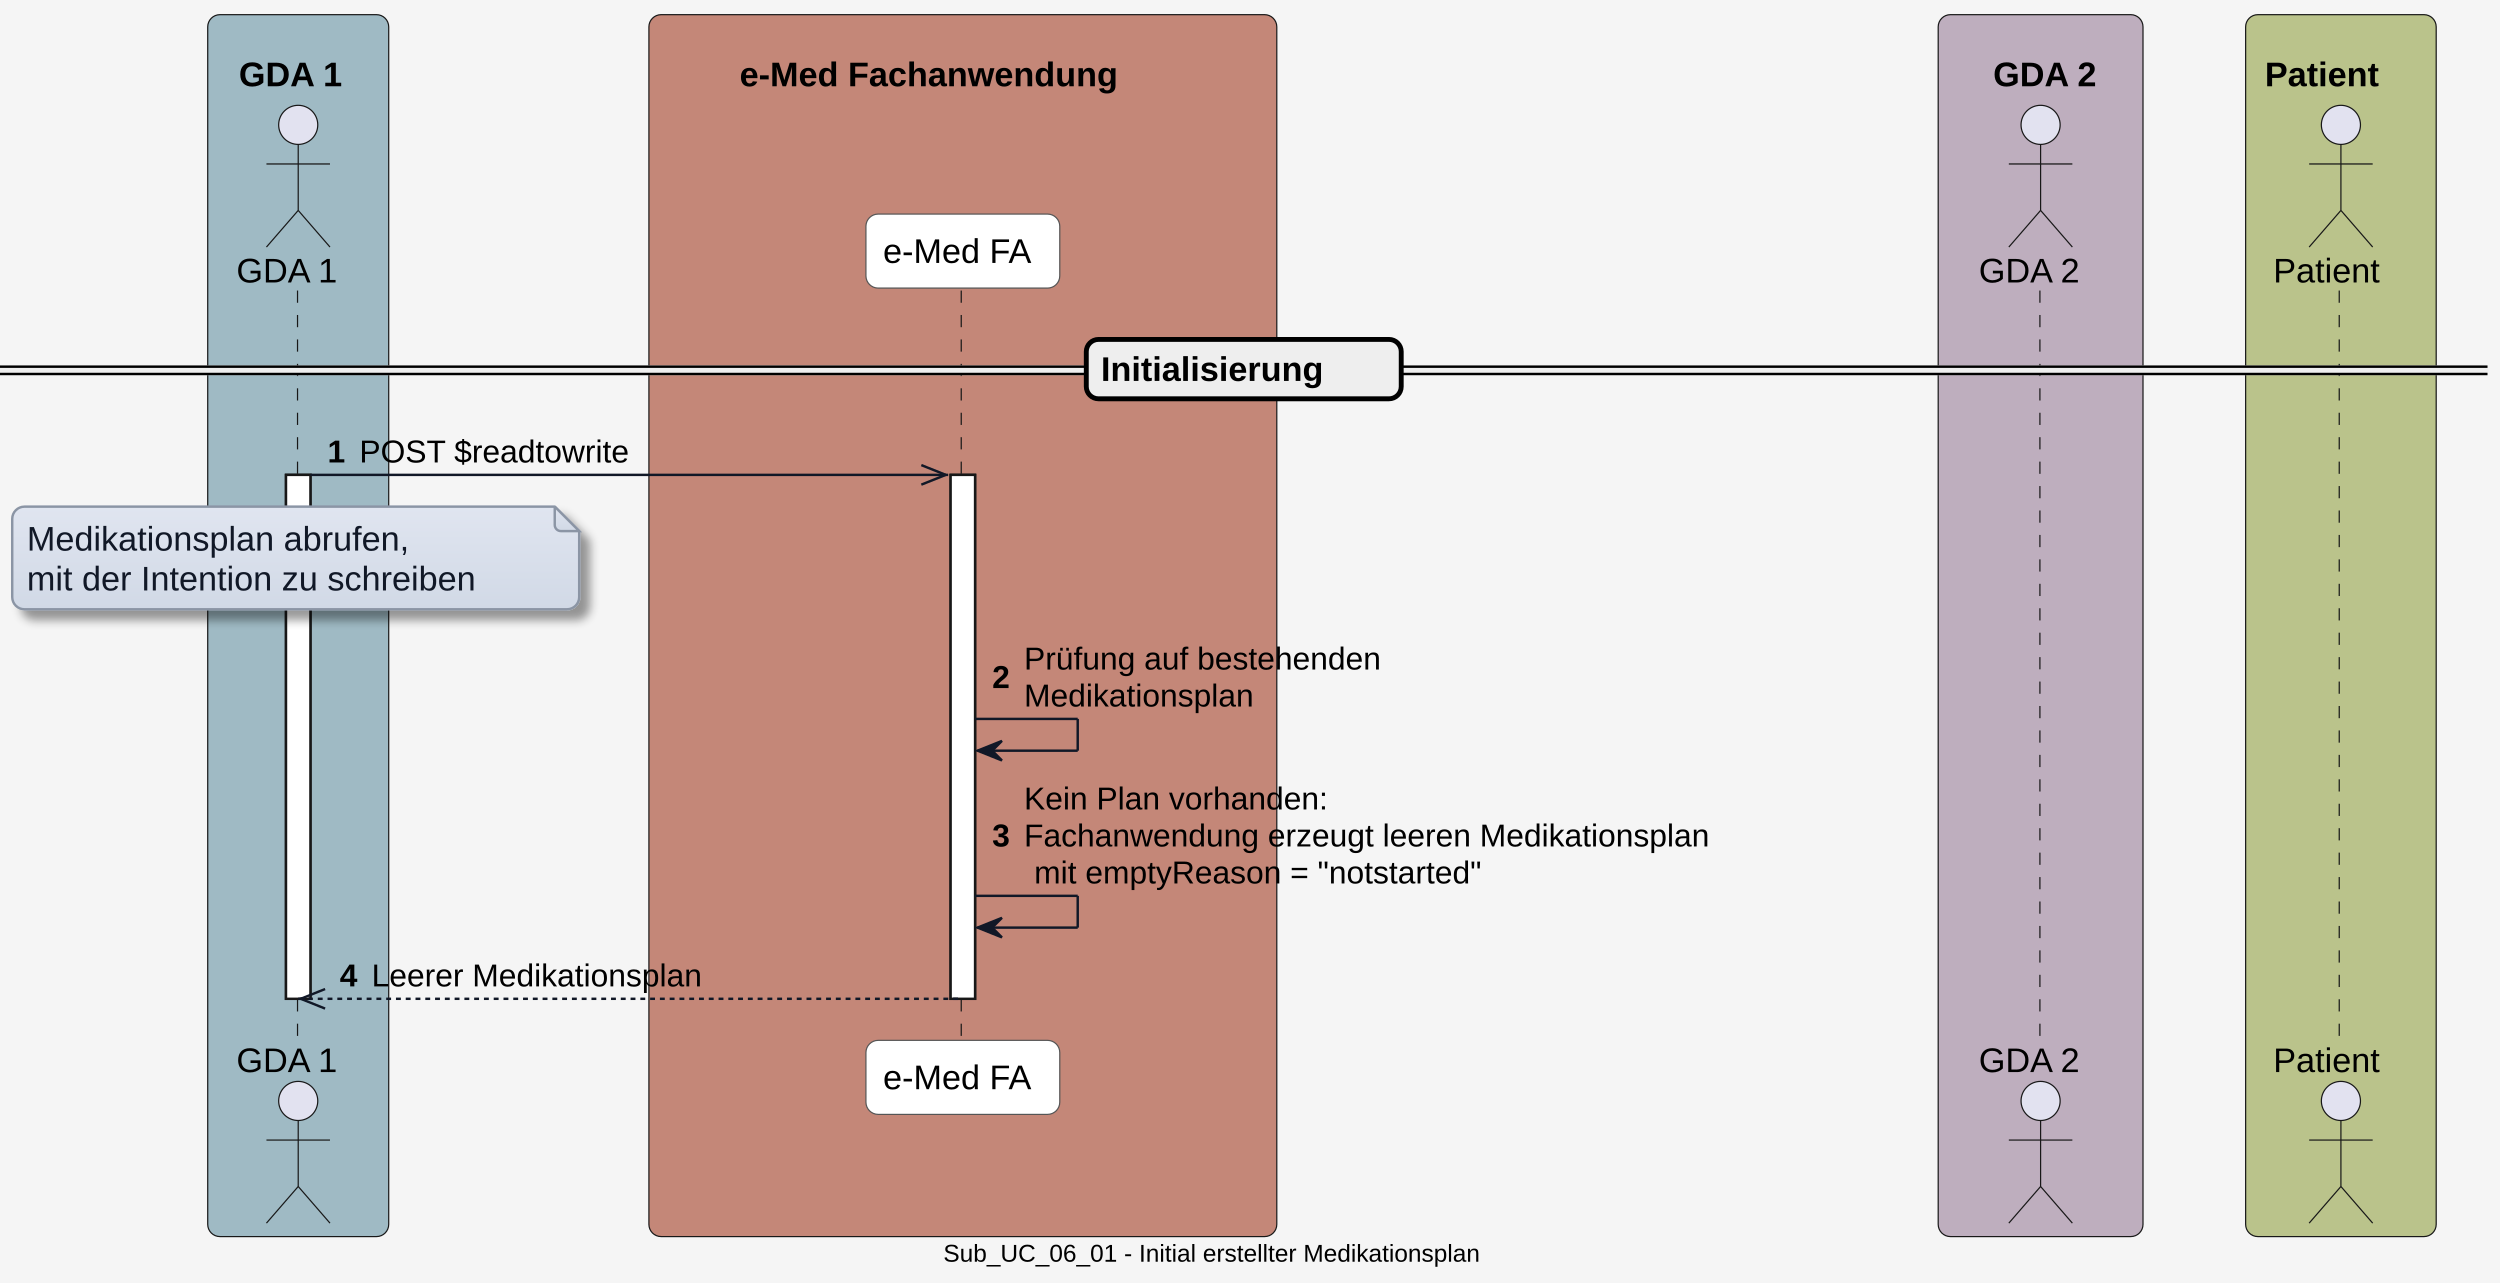
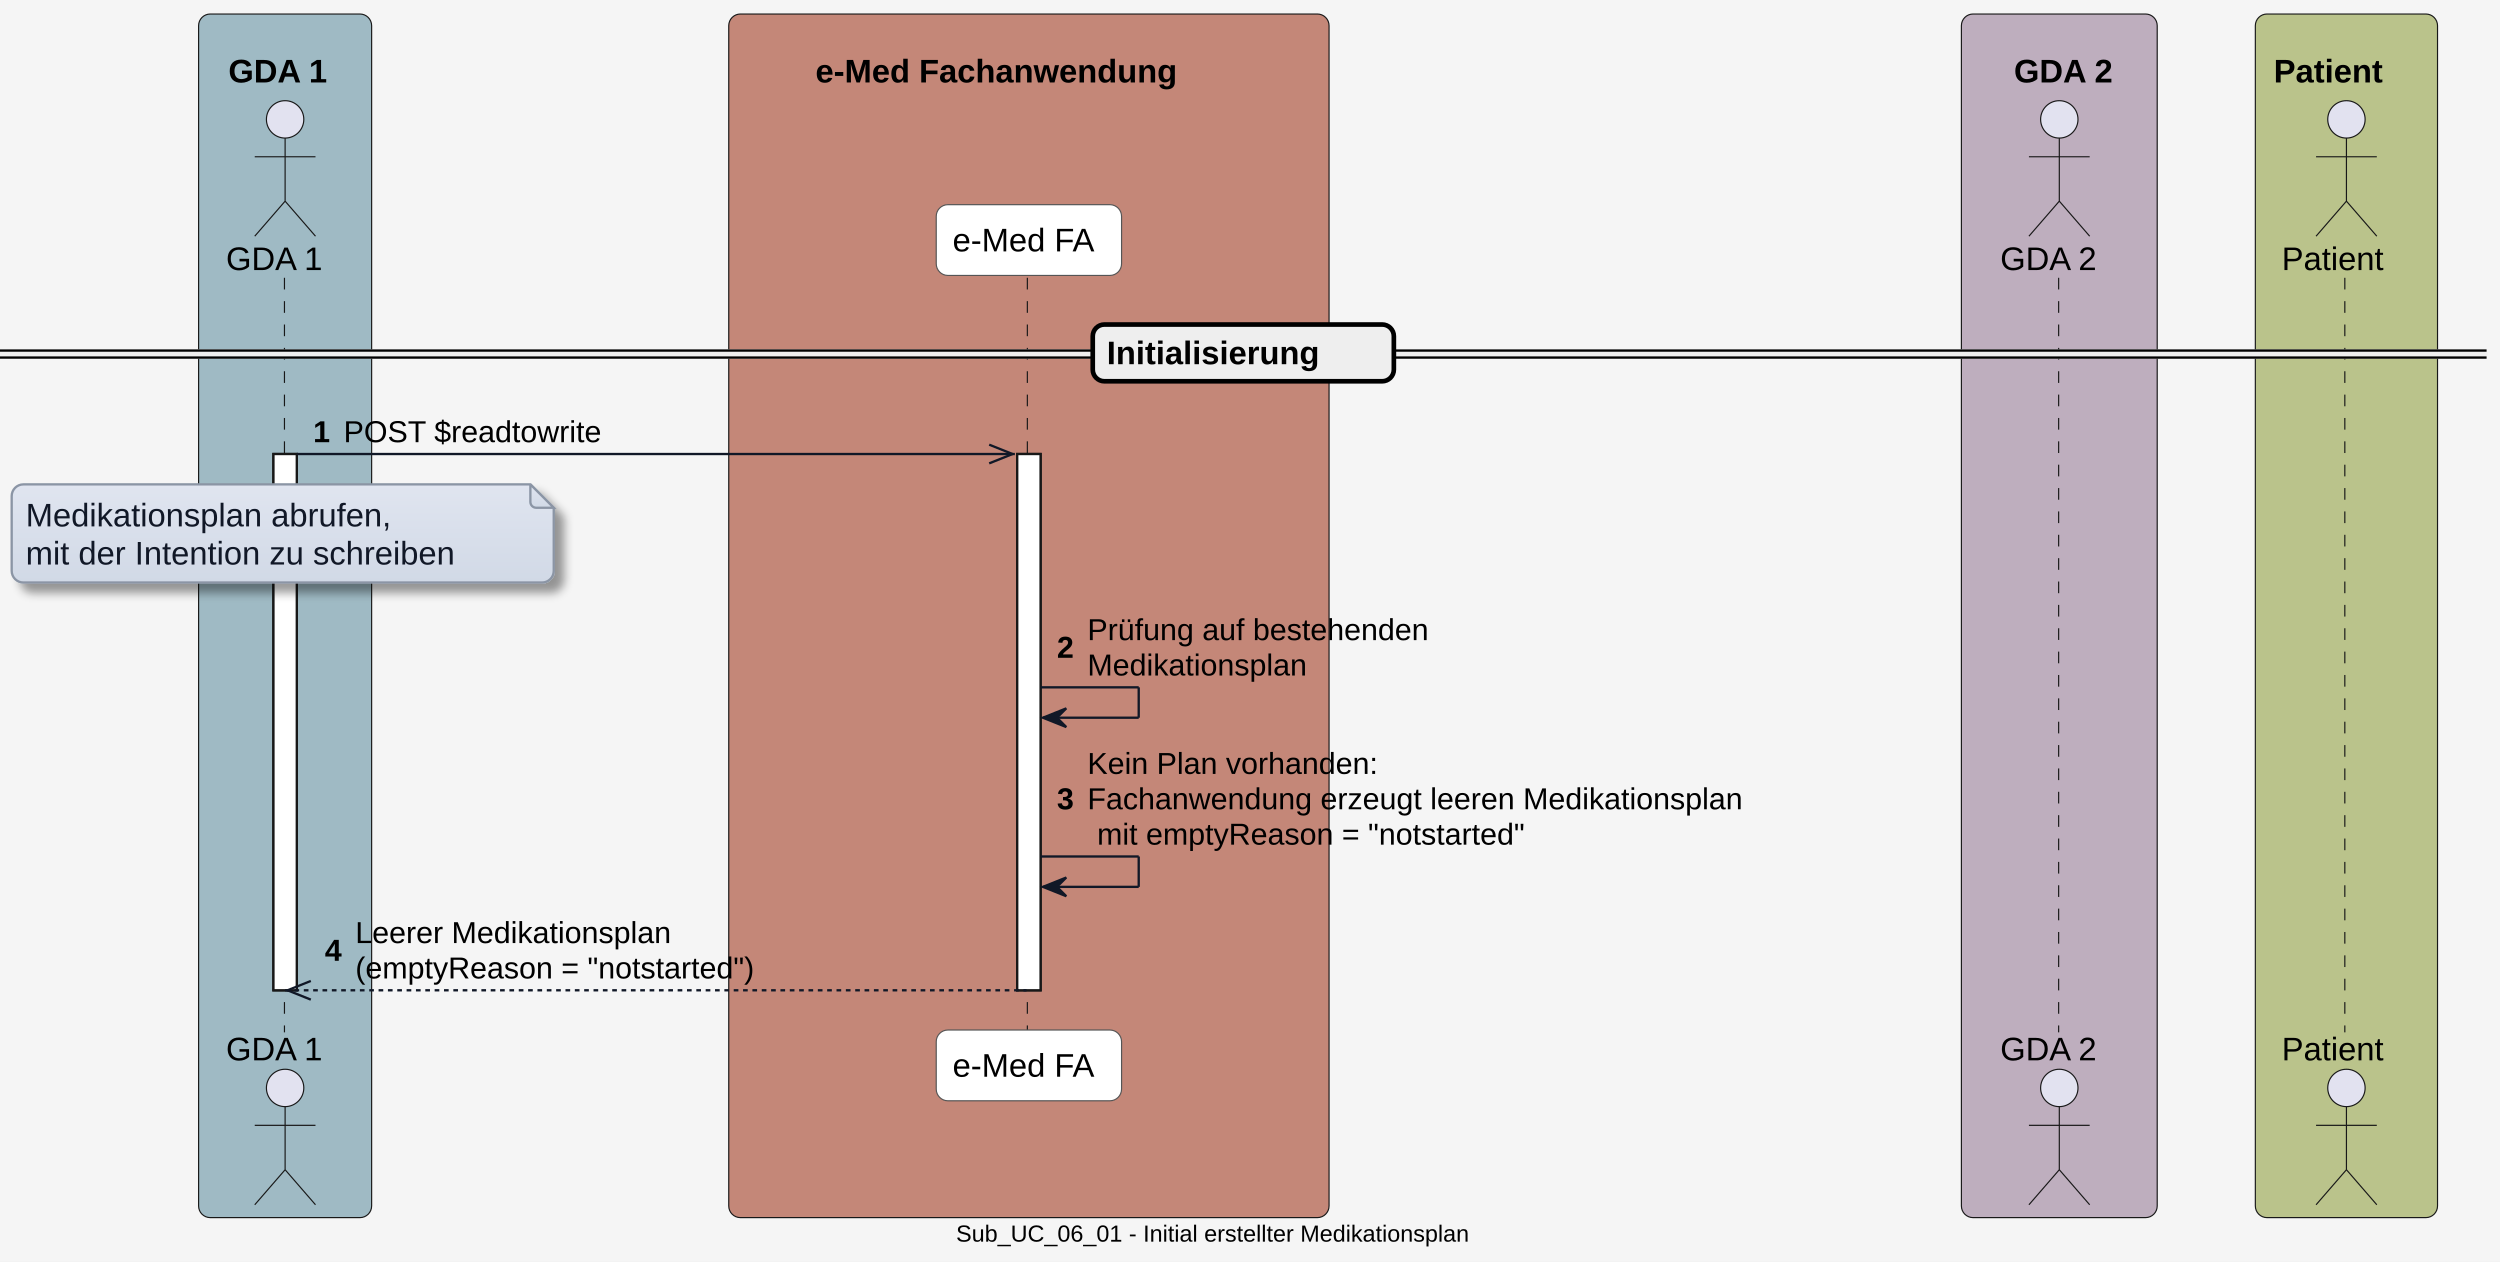
- <svg xmlns="http://www.w3.org/2000/svg" contentStyleType="text/css" data-diagram-type="SEQUENCE" height="525px" preserveAspectRatio="none" style="width:1023px;height:525px;background:#F5F5F5;" version="1.1" viewBox="0 0 1023 525" width="1023px" zoomAndPan="magnify">
+ <svg xmlns="http://www.w3.org/2000/svg" contentStyleType="text/css" data-diagram-type="SEQUENCE" height="540px" preserveAspectRatio="none" style="width:1070px;height:540px;background:#F5F5F5;" version="1.1" viewBox="0 0 1070 540" width="1070px" zoomAndPan="magnify">
  <defs>
-     <linearGradient id="g1avxyw1eazzgj0" x1="50%" x2="50%" y1="0%" y2="100%">
+     <linearGradient id="gkcwn3kpbress0" x1="50%" x2="50%" y1="0%" y2="100%">
      <stop offset="0%" stop-color="#E0E5F0" />
      <stop offset="100%" stop-color="#D1D9E6" />
    </linearGradient>
-     <filter height="300%" id="f1avxyw1eazzgj" width="300%" x="-1" y="-1">
+     <filter height="300%" id="fkcwn3kpbress" width="300%" x="-1" y="-1">
      <feGaussianBlur result="blurOut" stdDeviation="2" />
      <feColorMatrix in="blurOut" result="blurOut2" type="matrix" values="0 0 0 0 0 0 0 0 0 0 0 0 0 0 0 0 0 0 .4 0" />
      <feOffset dx="4" dy="4" in="blurOut2" result="blurOut3" />
      <feBlend in="SourceGraphic" in2="blurOut3" mode="normal" />
    </filter>
  </defs>
  <g>
-     <rect fill="#F5F5F5" height="525" style="stroke:none;stroke-width:1;" width="1023" x="0" y="0" />
-     <rect fill="#9FBAC4" height="500.008" rx="5" ry="5" style="stroke:#181818;stroke-width:0.5;" width="74.059" x="85" y="6" />
+     <rect fill="#F5F5F5" height="540" style="stroke:none;stroke-width:1;" width="1070" x="0" y="0" />
+     <rect fill="#9FBAC4" height="515.141" rx="5" ry="5" style="stroke:#181818;stroke-width:0.5;" width="74.059" x="85" y="6" />
    <text fill="#000000" font-family="'Arial'" font-size="14" font-weight="700" lengthAdjust="spacing" textLength="4.874" x="88" y="18.995"> </text>
    <text fill="#000000" font-family="'Arial'" font-size="14" font-weight="700" lengthAdjust="spacing" textLength="48.562" x="97.748" y="35.292">GDA 1</text>
-     <rect fill="#C48778" height="500.008" rx="5" ry="5" style="stroke:#181818;stroke-width:0.5;" width="256.927" x="265.536" y="6" />
-     <text fill="#000000" font-family="'Arial'" font-size="14" font-weight="700" lengthAdjust="spacing" textLength="4.874" x="268.536" y="18.995"> </text>
-     <text fill="#000000" font-family="'Arial'" font-size="14" font-weight="700" lengthAdjust="spacing" textLength="182.69" x="302.654" y="35.292">e-Med Fachanwendung</text>
-     <rect fill="#BEAEBE" height="500.008" rx="5" ry="5" style="stroke:#181818;stroke-width:0.5;" width="83.807" x="793.109" y="6" />
-     <text fill="#000000" font-family="'Arial'" font-size="14" font-weight="700" lengthAdjust="spacing" textLength="4.874" x="796.109" y="18.995"> </text>
-     <text fill="#000000" font-family="'Arial'" font-size="14" font-weight="700" lengthAdjust="spacing" textLength="48.562" x="815.605" y="35.292">GDA 2</text>
-     <rect fill="#BAC38B" height="500.008" rx="5" ry="5" style="stroke:#181818;stroke-width:0.5;" width="77.976" x="918.915" y="6" />
-     <text fill="#000000" font-family="'Arial'" font-size="14" font-weight="700" lengthAdjust="spacing" textLength="4.874" x="921.915" y="18.995"> </text>
-     <text fill="#000000" font-family="'Arial'" font-size="14" font-weight="700" lengthAdjust="spacing" textLength="57.353" x="926.79" y="35.292">Patient</text>
+     <rect fill="#C48778" height="515.141" rx="5" ry="5" style="stroke:#181818;stroke-width:0.5;" width="256.927" x="311.905" y="6" />
+     <text fill="#000000" font-family="'Arial'" font-size="14" font-weight="700" lengthAdjust="spacing" textLength="4.874" x="314.905" y="18.995"> </text>
+     <text fill="#000000" font-family="'Arial'" font-size="14" font-weight="700" lengthAdjust="spacing" textLength="182.69" x="349.023" y="35.292">e-Med Fachanwendung</text>
+     <rect fill="#BEAEBE" height="515.141" rx="5" ry="5" style="stroke:#181818;stroke-width:0.5;" width="83.807" x="839.479" y="6" />
+     <text fill="#000000" font-family="'Arial'" font-size="14" font-weight="700" lengthAdjust="spacing" textLength="4.874" x="842.479" y="18.995"> </text>
+     <text fill="#000000" font-family="'Arial'" font-size="14" font-weight="700" lengthAdjust="spacing" textLength="48.562" x="861.975" y="35.292">GDA 2</text>
+     <rect fill="#BAC38B" height="515.141" rx="5" ry="5" style="stroke:#181818;stroke-width:0.5;" width="77.976" x="965.285" y="6" />
+     <text fill="#000000" font-family="'Arial'" font-size="14" font-weight="700" lengthAdjust="spacing" textLength="4.874" x="968.285" y="18.995"> </text>
+     <text fill="#000000" font-family="'Arial'" font-size="14" font-weight="700" lengthAdjust="spacing" textLength="57.353" x="973.159" y="35.292">Patient</text>
    <g>
-       <rect fill="#FFFFFF" height="214.391" style="stroke:#181818;stroke-width:1;" width="10" x="117.029" y="194.32" />
+       <rect fill="#FFFFFF" height="229.523" style="stroke:#181818;stroke-width:1;" width="10" x="117.029" y="194.32" />
    </g>
    <g>
-       <rect fill="#FFFFFF" height="214.391" style="stroke:#181818;stroke-width:1;" width="10" x="388.999" y="194.32" />
+       <rect fill="#FFFFFF" height="229.523" style="stroke:#181818;stroke-width:1;" width="10" x="435.369" y="194.32" />
    </g>
    <g class="participant-lifeline" data-entity-uid="part1" data-qualified-name="GDA_1" data-source-line="41" id="part1-lifeline">
      <g>
-         <rect fill="#000000" fill-opacity="0" height="307.82" width="8" x="118.029" y="118.891" />
-         <line style="stroke:#181818;stroke-width:0.5;stroke-dasharray:5,5;" x1="121.748" x2="121.748" y1="118.891" y2="426.711" />
+         <rect fill="#000000" fill-opacity="0" height="322.953" width="8" x="118.029" y="118.891" />
+         <line style="stroke:#181818;stroke-width:0.5;stroke-dasharray:5,5;" x1="121.748" x2="121.748" y1="118.891" y2="441.844" />
      </g>
    </g>
    <g class="participant-lifeline" data-entity-uid="part2" data-qualified-name="eMed_FA" data-source-line="45" id="part2-lifeline">
      <g>
-         <rect fill="#000000" fill-opacity="0" height="307.82" width="8" x="389.999" y="118.891" />
-         <line style="stroke:#181818;stroke-width:0.5;stroke-dasharray:5,5;" x1="393.337" x2="393.337" y1="118.891" y2="426.711" />
+         <rect fill="#000000" fill-opacity="0" height="322.953" width="8" x="436.369" y="118.891" />
+         <line style="stroke:#181818;stroke-width:0.5;stroke-dasharray:5,5;" x1="439.707" x2="439.707" y1="118.891" y2="441.844" />
      </g>
    </g>
    <g class="participant-lifeline" data-entity-uid="part3" data-qualified-name="GDA_2" data-source-line="49" id="part3-lifeline">
      <g>
-         <rect fill="#000000" fill-opacity="0" height="307.82" width="8" x="831.012" y="118.891" />
-         <line style="stroke:#181818;stroke-width:0.5;stroke-dasharray:5,5;" x1="834.731" x2="834.731" y1="118.891" y2="426.711" />
+         <rect fill="#000000" fill-opacity="0" height="322.953" width="8" x="877.382" y="118.891" />
+         <line style="stroke:#181818;stroke-width:0.5;stroke-dasharray:5,5;" x1="881.1" x2="881.1" y1="118.891" y2="441.844" />
      </g>
    </g>
    <g class="participant-lifeline" data-entity-uid="part4" data-qualified-name="Patient" data-source-line="53" id="part4-lifeline">
      <g>
-         <rect fill="#000000" fill-opacity="0" height="307.82" width="8" x="953.903" y="118.891" />
-         <line style="stroke:#181818;stroke-width:0.5;stroke-dasharray:5,5;" x1="957.215" x2="957.215" y1="118.891" y2="426.711" />
+         <rect fill="#000000" fill-opacity="0" height="322.953" width="8" x="1000.273" y="118.891" />
+         <line style="stroke:#181818;stroke-width:0.5;stroke-dasharray:5,5;" x1="1003.585" x2="1003.585" y1="118.891" y2="441.844" />
      </g>
    </g>
    <g class="participant participant-head" data-entity-uid="part1" data-qualified-name="GDA_1" data-source-line="41" id="part1-head">
      <text fill="#000000" font-family="'Arial'" font-size="14" lengthAdjust="spacing" textLength="44.563" x="96.748" y="115.589">GDA 1</text>
      <ellipse cx="122.029" cy="51.094" fill="#E2E2F0" rx="8" ry="8" style="stroke:#181818;stroke-width:0.5;" />
      <path d="M122.029,59.094 L122.029,86.094 M109.029,67.094 L135.029,67.094 M122.029,86.094 L109.029,101.094 M122.029,86.094 L135.029,101.094" fill="none" style="stroke:#181818;stroke-width:0.5;" />
    </g>
    <g class="participant participant-tail" data-entity-uid="part1" data-qualified-name="GDA_1" data-source-line="41" id="part1-tail">
-       <text fill="#000000" font-family="'Arial'" font-size="14" lengthAdjust="spacing" textLength="44.563" x="96.748" y="438.706">GDA 1</text>
-       <ellipse cx="122.029" cy="450.508" fill="#E2E2F0" rx="8" ry="8" style="stroke:#181818;stroke-width:0.5;" />
-       <path d="M122.029,458.508 L122.029,485.508 M109.029,466.508 L135.029,466.508 M122.029,485.508 L109.029,500.508 M122.029,485.508 L135.029,500.508" fill="none" style="stroke:#181818;stroke-width:0.5;" />
+       <text fill="#000000" font-family="'Arial'" font-size="14" lengthAdjust="spacing" textLength="44.563" x="96.748" y="453.839">GDA 1</text>
+       <ellipse cx="122.029" cy="465.641" fill="#E2E2F0" rx="8" ry="8" style="stroke:#181818;stroke-width:0.5;" />
+       <path d="M122.029,473.641 L122.029,500.641 M109.029,481.641 L135.029,481.641 M122.029,500.641 L109.029,515.641 M122.029,500.641 L135.029,515.641" fill="none" style="stroke:#181818;stroke-width:0.5;" />
    </g>
    <g class="participant participant-head" data-entity-uid="part2" data-qualified-name="eMed_FA" data-source-line="45" id="part2-head">
-       <rect fill="#FFFFFF" height="30.297" rx="5" ry="5" style="stroke:#555555;stroke-width:0.5;" width="79.324" x="354.337" y="87.594" />
-       <text fill="#000000" font-family="'Arial'" font-size="14" lengthAdjust="spacing" textLength="65.324" x="361.337" y="107.589">e-Med FA</text>
+       <rect fill="#FFFFFF" height="30.297" rx="5" ry="5" style="stroke:#555555;stroke-width:0.5;" width="79.324" x="400.707" y="87.594" />
+       <text fill="#000000" font-family="'Arial'" font-size="14" lengthAdjust="spacing" textLength="65.324" x="407.707" y="107.589">e-Med FA</text>
    </g>
    <g class="participant participant-tail" data-entity-uid="part2" data-qualified-name="eMed_FA" data-source-line="45" id="part2-tail">
-       <rect fill="#FFFFFF" height="30.297" rx="5" ry="5" style="stroke:#555555;stroke-width:0.5;" width="79.324" x="354.337" y="425.711" />
-       <text fill="#000000" font-family="'Arial'" font-size="14" lengthAdjust="spacing" textLength="65.324" x="361.337" y="445.706">e-Med FA</text>
+       <rect fill="#FFFFFF" height="30.297" rx="5" ry="5" style="stroke:#555555;stroke-width:0.5;" width="79.324" x="400.707" y="440.844" />
+       <text fill="#000000" font-family="'Arial'" font-size="14" lengthAdjust="spacing" textLength="65.324" x="407.707" y="460.839">e-Med FA</text>
    </g>
    <g class="participant participant-head" data-entity-uid="part3" data-qualified-name="GDA_2" data-source-line="49" id="part3-head">
-       <text fill="#000000" font-family="'Arial'" font-size="14" lengthAdjust="spacing" textLength="44.563" x="809.731" y="115.589">GDA 2</text>
-       <ellipse cx="835.012" cy="51.094" fill="#E2E2F0" rx="8" ry="8" style="stroke:#181818;stroke-width:0.5;" />
-       <path d="M835.012,59.094 L835.012,86.094 M822.012,67.094 L848.012,67.094 M835.012,86.094 L822.012,101.094 M835.012,86.094 L848.012,101.094" fill="none" style="stroke:#181818;stroke-width:0.5;" />
+       <text fill="#000000" font-family="'Arial'" font-size="14" lengthAdjust="spacing" textLength="44.563" x="856.1" y="115.589">GDA 2</text>
+       <ellipse cx="881.382" cy="51.094" fill="#E2E2F0" rx="8" ry="8" style="stroke:#181818;stroke-width:0.5;" />
+       <path d="M881.382,59.094 L881.382,86.094 M868.382,67.094 L894.382,67.094 M881.382,86.094 L868.382,101.094 M881.382,86.094 L894.382,101.094" fill="none" style="stroke:#181818;stroke-width:0.5;" />
    </g>
    <g class="participant participant-tail" data-entity-uid="part3" data-qualified-name="GDA_2" data-source-line="49" id="part3-tail">
-       <text fill="#000000" font-family="'Arial'" font-size="14" lengthAdjust="spacing" textLength="44.563" x="809.731" y="438.706">GDA 2</text>
-       <ellipse cx="835.012" cy="450.508" fill="#E2E2F0" rx="8" ry="8" style="stroke:#181818;stroke-width:0.5;" />
-       <path d="M835.012,458.508 L835.012,485.508 M822.012,466.508 L848.012,466.508 M835.012,485.508 L822.012,500.508 M835.012,485.508 L848.012,500.508" fill="none" style="stroke:#181818;stroke-width:0.5;" />
+       <text fill="#000000" font-family="'Arial'" font-size="14" lengthAdjust="spacing" textLength="44.563" x="856.1" y="453.839">GDA 2</text>
+       <ellipse cx="881.382" cy="465.641" fill="#E2E2F0" rx="8" ry="8" style="stroke:#181818;stroke-width:0.5;" />
+       <path d="M881.382,473.641 L881.382,500.641 M868.382,481.641 L894.382,481.641 M881.382,500.641 L868.382,515.641 M881.382,500.641 L894.382,515.641" fill="none" style="stroke:#181818;stroke-width:0.5;" />
    </g>
    <g class="participant participant-head" data-entity-uid="part4" data-qualified-name="Patient" data-source-line="53" id="part4-head">
-       <text fill="#000000" font-family="'Arial'" font-size="14" lengthAdjust="spacing" textLength="49.376" x="930.215" y="115.589">Patient</text>
-       <ellipse cx="957.903" cy="51.094" fill="#E2E2F0" rx="8" ry="8" style="stroke:#181818;stroke-width:0.5;" />
-       <path d="M957.903,59.094 L957.903,86.094 M944.903,67.094 L970.903,67.094 M957.903,86.094 L944.903,101.094 M957.903,86.094 L970.903,101.094" fill="none" style="stroke:#181818;stroke-width:0.5;" />
+       <text fill="#000000" font-family="'Arial'" font-size="14" lengthAdjust="spacing" textLength="49.376" x="976.585" y="115.589">Patient</text>
+       <ellipse cx="1004.273" cy="51.094" fill="#E2E2F0" rx="8" ry="8" style="stroke:#181818;stroke-width:0.5;" />
+       <path d="M1004.273,59.094 L1004.273,86.094 M991.273,67.094 L1017.273,67.094 M1004.273,86.094 L991.273,101.094 M1004.273,86.094 L1017.273,101.094" fill="none" style="stroke:#181818;stroke-width:0.5;" />
    </g>
    <g class="participant participant-tail" data-entity-uid="part4" data-qualified-name="Patient" data-source-line="53" id="part4-tail">
-       <text fill="#000000" font-family="'Arial'" font-size="14" lengthAdjust="spacing" textLength="49.376" x="930.215" y="438.706">Patient</text>
-       <ellipse cx="957.903" cy="450.508" fill="#E2E2F0" rx="8" ry="8" style="stroke:#181818;stroke-width:0.5;" />
-       <path d="M957.903,458.508 L957.903,485.508 M944.903,466.508 L970.903,466.508 M957.903,485.508 L944.903,500.508 M957.903,485.508 L970.903,500.508" fill="none" style="stroke:#181818;stroke-width:0.5;" />
+       <text fill="#000000" font-family="'Arial'" font-size="14" lengthAdjust="spacing" textLength="49.376" x="976.585" y="453.839">Patient</text>
+       <ellipse cx="1004.273" cy="465.641" fill="#E2E2F0" rx="8" ry="8" style="stroke:#181818;stroke-width:0.5;" />
+       <path d="M1004.273,473.641 L1004.273,500.641 M991.273,481.641 L1017.273,481.641 M1004.273,500.641 L991.273,515.641 M1004.273,500.641 L1017.273,515.641" fill="none" style="stroke:#181818;stroke-width:0.5;" />
    </g>
    <g>
-       <rect fill="#FFFFFF" height="214.391" style="stroke:#181818;stroke-width:1;" width="10" x="117.029" y="194.32" />
+       <rect fill="#FFFFFF" height="229.523" style="stroke:#181818;stroke-width:1;" width="10" x="117.029" y="194.32" />
    </g>
    <g>
-       <rect fill="#FFFFFF" height="214.391" style="stroke:#181818;stroke-width:1;" width="10" x="388.999" y="194.32" />
+       <rect fill="#FFFFFF" height="229.523" style="stroke:#181818;stroke-width:1;" width="10" x="435.369" y="194.32" />
    </g>
-     <rect fill="#EEEEEE" height="3" rx="5" ry="5" style="stroke:#EEEEEE;stroke-width:1;" width="1017.891" x="0" y="150.039" />
-     <line style="stroke:#000000;stroke-width:1;" x1="0" x2="1017.891" y1="150.039" y2="150.039" />
-     <line style="stroke:#000000;stroke-width:1;" x1="0" x2="1017.891" y1="153.039" y2="153.039" />
-     <rect fill="#EEEEEE" height="24.297" rx="5" ry="5" style="stroke:#000000;stroke-width:2;" width="128.871" x="444.51" y="138.891" />
-     <text fill="#000000" font-family="'Arial'" font-size="14" font-weight="700" lengthAdjust="spacing" textLength="109.997" x="450.51" y="155.886">Initialisierung</text>
+     <rect fill="#EEEEEE" height="3" rx="5" ry="5" style="stroke:#EEEEEE;stroke-width:1;" width="1064.261" x="0" y="150.039" />
+     <line style="stroke:#000000;stroke-width:1;" x1="0" x2="1064.261" y1="150.039" y2="150.039" />
+     <line style="stroke:#000000;stroke-width:1;" x1="0" x2="1064.261" y1="153.039" y2="153.039" />
+     <rect fill="#EEEEEE" height="24.297" rx="5" ry="5" style="stroke:#000000;stroke-width:2;" width="128.871" x="467.695" y="138.891" />
+     <text fill="#000000" font-family="'Arial'" font-size="14" font-weight="700" lengthAdjust="spacing" textLength="109.997" x="473.695" y="155.886">Initialisierung</text>
    <g class="message" data-entity-1="part1" data-entity-2="part2" data-source-line="61" id="msg1">
-       <line style="stroke:#111827;stroke-width:1;" x1="386.999" x2="376.999" y1="194.32" y2="190.32" />
-       <line style="stroke:#111827;stroke-width:1;" x1="386.999" x2="376.999" y1="194.32" y2="198.32" />
-       <line style="stroke:#111827;stroke-width:1;" x1="127.029" x2="387.999" y1="194.32" y2="194.32" />
+       <line style="stroke:#111827;stroke-width:1;" x1="433.369" x2="423.369" y1="194.32" y2="190.32" />
+       <line style="stroke:#111827;stroke-width:1;" x1="433.369" x2="423.369" y1="194.32" y2="198.32" />
+       <line style="stroke:#111827;stroke-width:1;" x1="127.029" x2="434.369" y1="194.32" y2="194.32" />
      <text fill="#000000" font-family="'Arial'" font-size="13" font-weight="700" lengthAdjust="spacing" textLength="9.045" x="134.029" y="189.254">1</text>
      <text fill="#000000" font-family="'Arial'" font-size="13" lengthAdjust="spacing" textLength="121.964" x="147.075" y="189.254">POST $readtowrite</text>
    </g>
-     <path d="M5,212.32 L5,244.32 A5,5 0 0 0 10,249.32 L232,249.32 A5,5 0 0 0 237,244.32 L237,217.32 L227,207.32 L10,207.32 A5,5 0 0 0 5,212.32" fill="url(#g1avxyw1eazzgj0)" filter="url(#f1avxyw1eazzgj)" style="stroke:#8B95A5;stroke-width:1;" />
-     <path d="M227,207.32 L227,214.82 A2.5,2.5 0 0 0 229.5,217.32 L237,217.32 L227,207.32" fill="url(#g1avxyw1eazzgj0)" style="stroke:#8B95A5;stroke-width:1;" />
+     <path d="M5,212.32 L5,244.32 A5,5 0 0 0 10,249.32 L232,249.32 A5,5 0 0 0 237,244.32 L237,217.32 L227,207.32 L10,207.32 A5,5 0 0 0 5,212.32" fill="url(#gkcwn3kpbress0)" filter="url(#fkcwn3kpbress)" style="stroke:#8B95A5;stroke-width:1;" />
+     <path d="M227,207.32 L227,214.82 A2.5,2.5 0 0 0 229.5,217.32 L237,217.32 L227,207.32" fill="url(#gkcwn3kpbress0)" style="stroke:#8B95A5;stroke-width:1;" />
    <text fill="#111827" font-family="'Arial'" font-size="14" lengthAdjust="spacing" textLength="177.905" x="11" y="225.315">Medikationsplan abrufen,</text>
    <text fill="#111827" font-family="'Arial'" font-size="14" lengthAdjust="spacing" textLength="211.586" x="11" y="241.612">mit der Intention zu schreiben</text>
    <g class="message" data-entity-1="part2" data-entity-2="part2" data-source-line="70" id="msg2">
-       <line style="stroke:#111827;stroke-width:1;" x1="398.999" x2="440.999" y1="294.18" y2="294.18" />
-       <line style="stroke:#111827;stroke-width:1;" x1="440.999" x2="440.999" y1="294.18" y2="307.18" />
-       <line style="stroke:#111827;stroke-width:1;" x1="399.999" x2="440.999" y1="307.18" y2="307.18" />
-       <polygon fill="#111827" points="409.999,303.18,399.999,307.18,409.999,311.18,405.999,307.18" style="stroke:#111827;stroke-width:1;" />
-       <text fill="#000000" font-family="'Arial'" font-size="13" font-weight="700" lengthAdjust="spacing" textLength="9.045" x="405.999" y="281.547">2</text>
-       <text fill="#000000" font-family="'Arial'" font-size="13" lengthAdjust="spacing" textLength="164.861" x="419.044" y="273.981">Prüfung auf bestehenden</text>
-       <text fill="#000000" font-family="'Arial'" font-size="13" lengthAdjust="spacing" textLength="106.317" x="419.044" y="289.114">Medikationsplan</text>
+       <line style="stroke:#111827;stroke-width:1;" x1="445.369" x2="487.369" y1="294.18" y2="294.18" />
+       <line style="stroke:#111827;stroke-width:1;" x1="487.369" x2="487.369" y1="294.18" y2="307.18" />
+       <line style="stroke:#111827;stroke-width:1;" x1="446.369" x2="487.369" y1="307.18" y2="307.18" />
+       <polygon fill="#111827" points="456.369,303.18,446.369,307.18,456.369,311.18,452.369,307.18" style="stroke:#111827;stroke-width:1;" />
+       <text fill="#000000" font-family="'Arial'" font-size="13" font-weight="700" lengthAdjust="spacing" textLength="9.045" x="452.369" y="281.547">2</text>
+       <text fill="#000000" font-family="'Arial'" font-size="13" lengthAdjust="spacing" textLength="164.861" x="465.414" y="273.981">Prüfung auf bestehenden</text>
+       <text fill="#000000" font-family="'Arial'" font-size="13" lengthAdjust="spacing" textLength="106.317" x="465.414" y="289.114">Medikationsplan</text>
    </g>
    <g class="message" data-entity-1="part2" data-entity-2="part2" data-source-line="72" id="msg3">
-       <line style="stroke:#111827;stroke-width:1;" x1="398.999" x2="440.999" y1="366.578" y2="366.578" />
-       <line style="stroke:#111827;stroke-width:1;" x1="440.999" x2="440.999" y1="366.578" y2="379.578" />
-       <line style="stroke:#111827;stroke-width:1;" x1="399.999" x2="440.999" y1="379.578" y2="379.578" />
-       <polygon fill="#111827" points="409.999,375.578,399.999,379.578,409.999,383.578,405.999,379.578" style="stroke:#111827;stroke-width:1;" />
-       <text fill="#000000" font-family="'Arial'" font-size="13" font-weight="700" lengthAdjust="spacing" textLength="9.045" x="405.999" y="346.379">3</text>
-       <text fill="#000000" font-family="'Arial'" font-size="13" lengthAdjust="spacing" textLength="138.601" x="419.044" y="331.247">Kein Plan vorhanden:</text>
-       <text fill="#000000" font-family="'Arial'" font-size="13" lengthAdjust="spacing" textLength="316.545" x="419.044" y="346.379">Fachanwendung erzeugt leeren Medikationsplan</text>
-       <text fill="#000000" font-family="'Arial'" font-size="13" lengthAdjust="spacing" textLength="214.106" x="423.177" y="361.512">mit emptyReason = "notstarted"</text>
+       <line style="stroke:#111827;stroke-width:1;" x1="445.369" x2="487.369" y1="366.578" y2="366.578" />
+       <line style="stroke:#111827;stroke-width:1;" x1="487.369" x2="487.369" y1="366.578" y2="379.578" />
+       <line style="stroke:#111827;stroke-width:1;" x1="446.369" x2="487.369" y1="379.578" y2="379.578" />
+       <polygon fill="#111827" points="456.369,375.578,446.369,379.578,456.369,383.578,452.369,379.578" style="stroke:#111827;stroke-width:1;" />
+       <text fill="#000000" font-family="'Arial'" font-size="13" font-weight="700" lengthAdjust="spacing" textLength="9.045" x="452.369" y="346.379">3</text>
+       <text fill="#000000" font-family="'Arial'" font-size="13" lengthAdjust="spacing" textLength="138.601" x="465.414" y="331.247">Kein Plan vorhanden:</text>
+       <text fill="#000000" font-family="'Arial'" font-size="13" lengthAdjust="spacing" textLength="316.545" x="465.414" y="346.379">Fachanwendung erzeugt leeren Medikationsplan</text>
+       <text fill="#000000" font-family="'Arial'" font-size="13" lengthAdjust="spacing" textLength="214.106" x="469.546" y="361.512">mit emptyReason = "notstarted"</text>
    </g>
    <g class="message" data-entity-1="part2" data-entity-2="part1" data-source-line="73" id="msg4">
-       <line style="stroke:#111827;stroke-width:1;" x1="123.029" x2="133.029" y1="408.711" y2="404.711" />
-       <line style="stroke:#111827;stroke-width:1;" x1="123.029" x2="133.029" y1="408.711" y2="412.711" />
-       <line style="stroke:#111827;stroke-width:1;stroke-dasharray:2,2;" x1="122.029" x2="392.999" y1="408.711" y2="408.711" />
-       <text fill="#000000" font-family="'Arial'" font-size="13" font-weight="700" lengthAdjust="spacing" textLength="9.045" x="139.029" y="403.645">4</text>
+       <line style="stroke:#111827;stroke-width:1;" x1="123.029" x2="133.029" y1="423.844" y2="419.844" />
+       <line style="stroke:#111827;stroke-width:1;" x1="123.029" x2="133.029" y1="423.844" y2="427.844" />
+       <line style="stroke:#111827;stroke-width:1;stroke-dasharray:2,2;" x1="122.029" x2="439.369" y1="423.844" y2="423.844" />
+       <text fill="#000000" font-family="'Arial'" font-size="13" font-weight="700" lengthAdjust="spacing" textLength="9.045" x="139.029" y="411.211">4</text>
      <text fill="#000000" font-family="'Arial'" font-size="13" lengthAdjust="spacing" textLength="152.375" x="152.075" y="403.645">Leerer Medikationsplan</text>
+       <text fill="#000000" font-family="'Arial'" font-size="13" lengthAdjust="spacing" textLength="198.745" x="152.075" y="418.778">(emptyReason = "notstarted")</text>
    </g>
    <g class="footer" data-source-line="78">
-       <text fill="#000000" font-family="'Arial'" font-size="10" lengthAdjust="spacing" textLength="244.849" x="386.021" y="516.29">Sub_UC_06_01 - Initial erstellter Medikationsplan</text>
+       <text fill="#000000" font-family="'Arial'" font-size="10" lengthAdjust="spacing" textLength="244.849" x="409.206" y="531.423">Sub_UC_06_01 - Initial erstellter Medikationsplan</text>
    </g>
  </g>
</svg>
